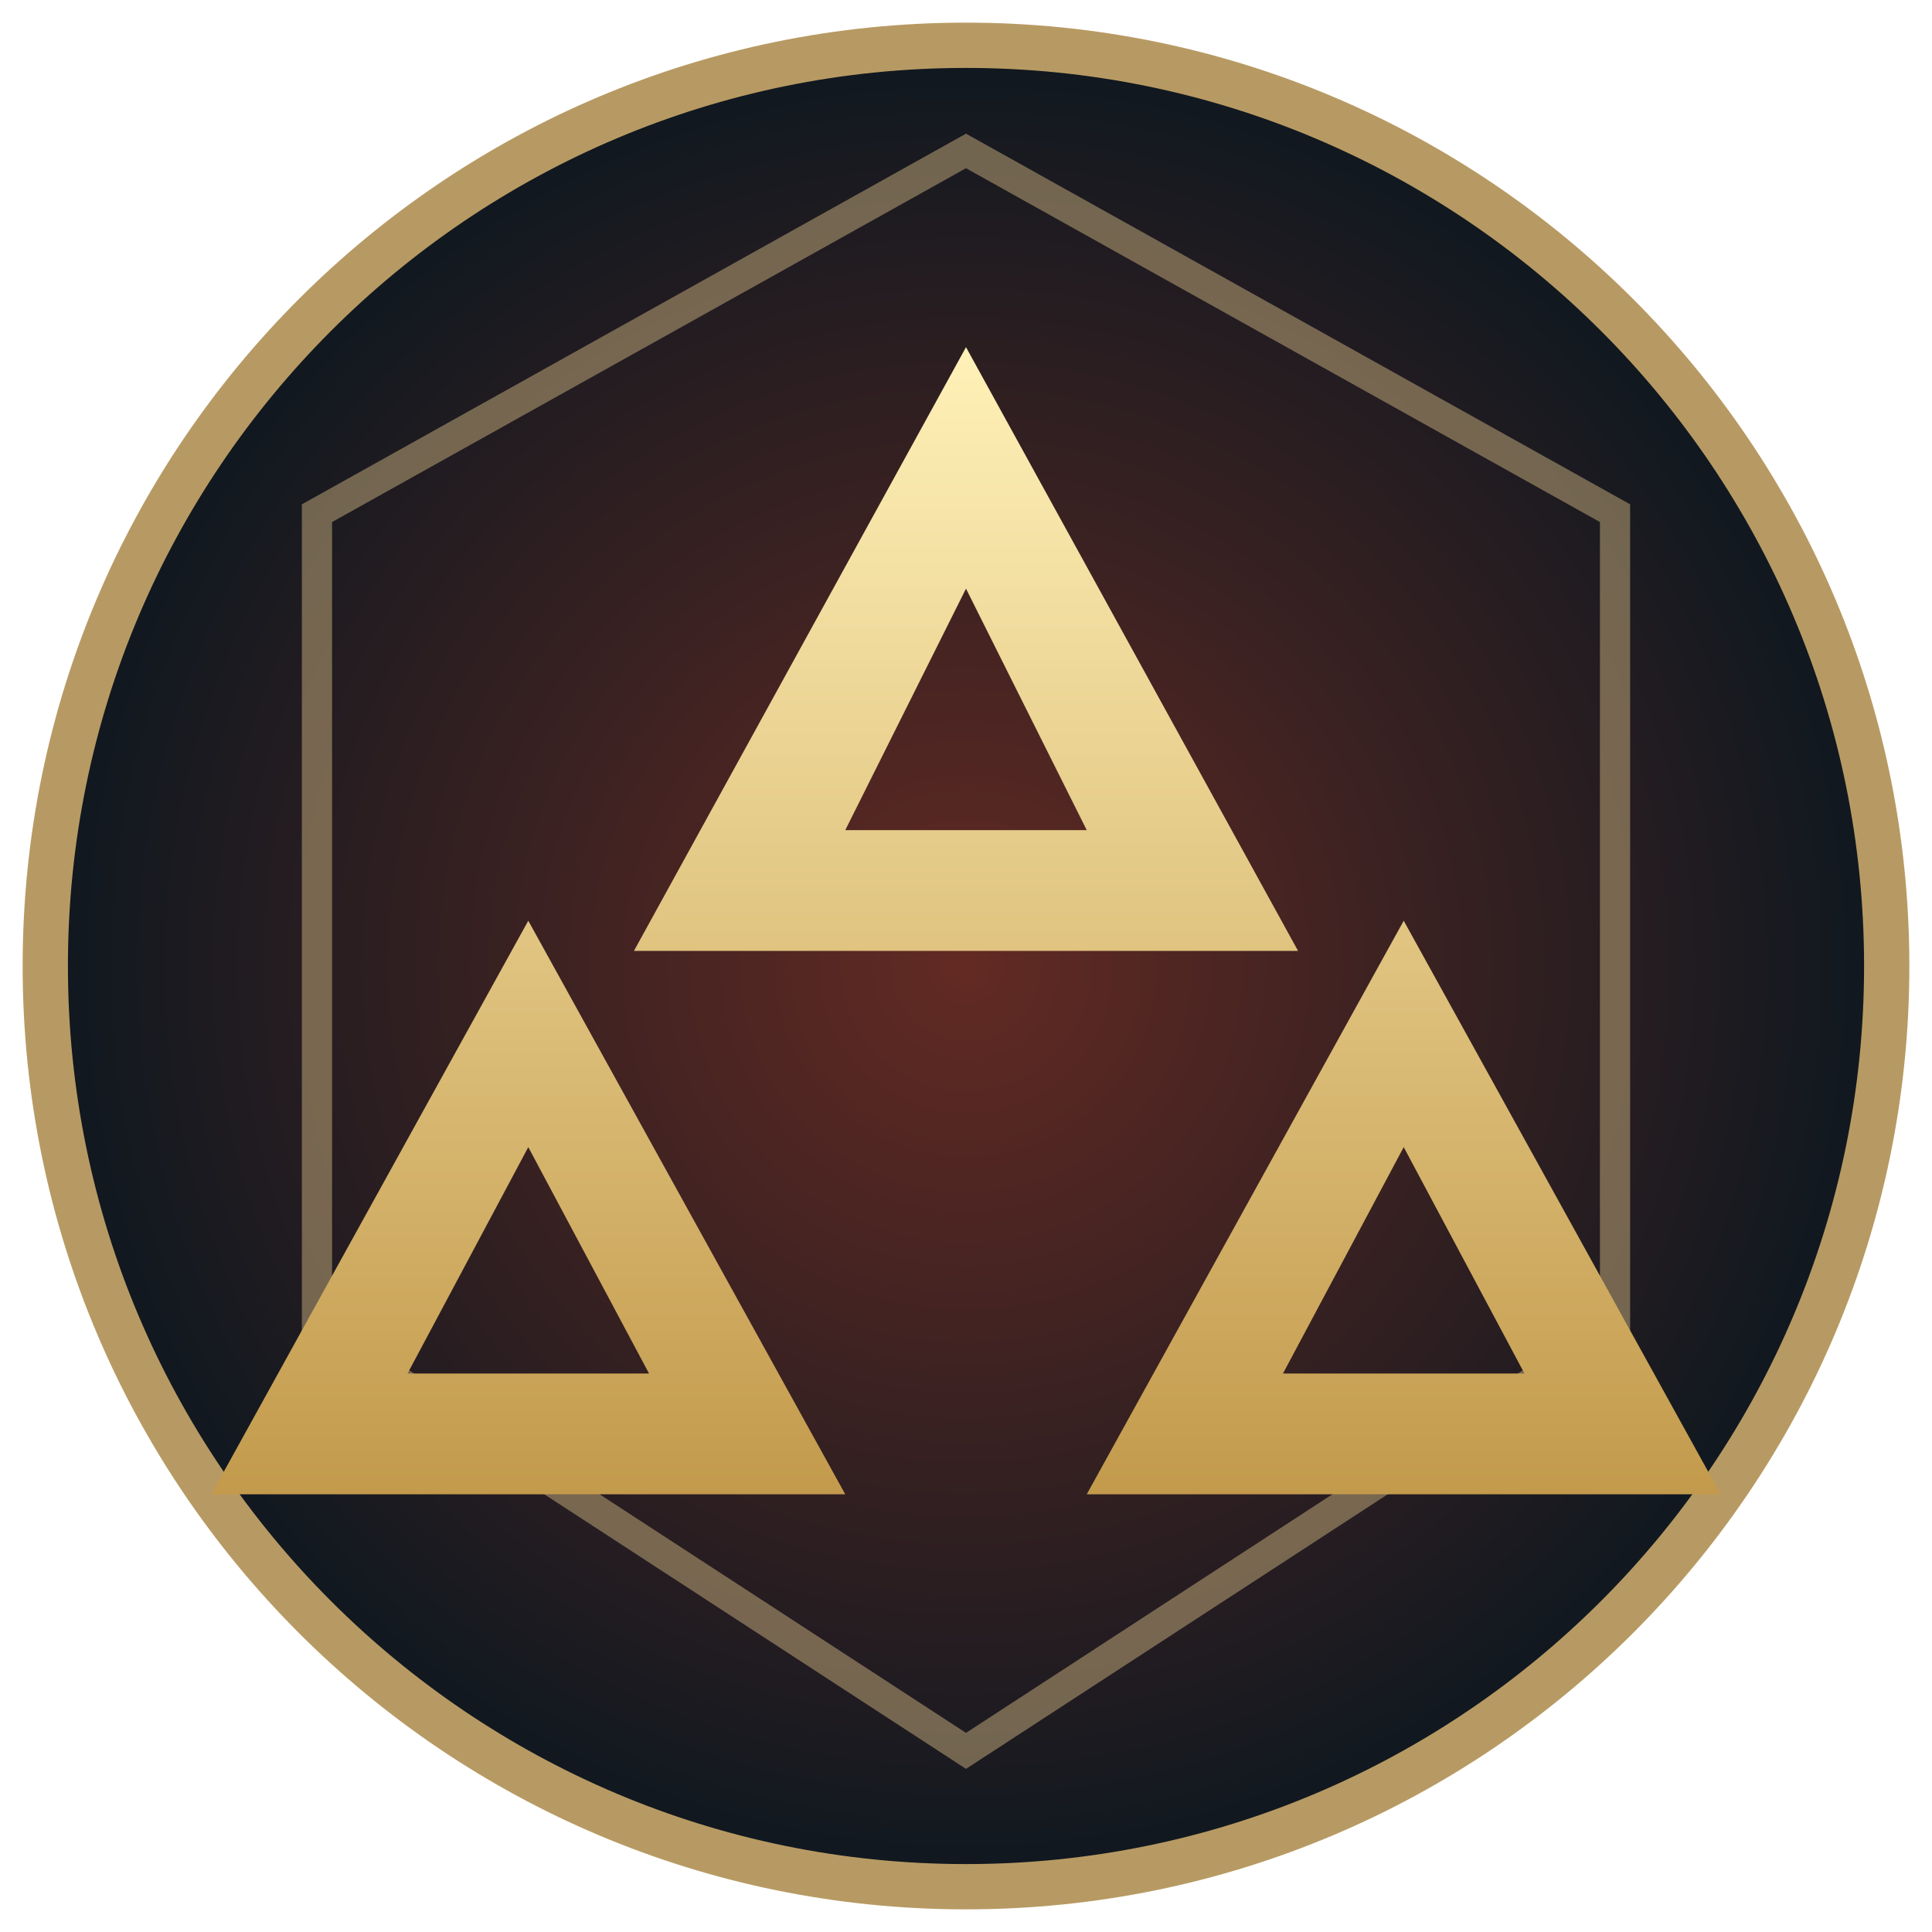
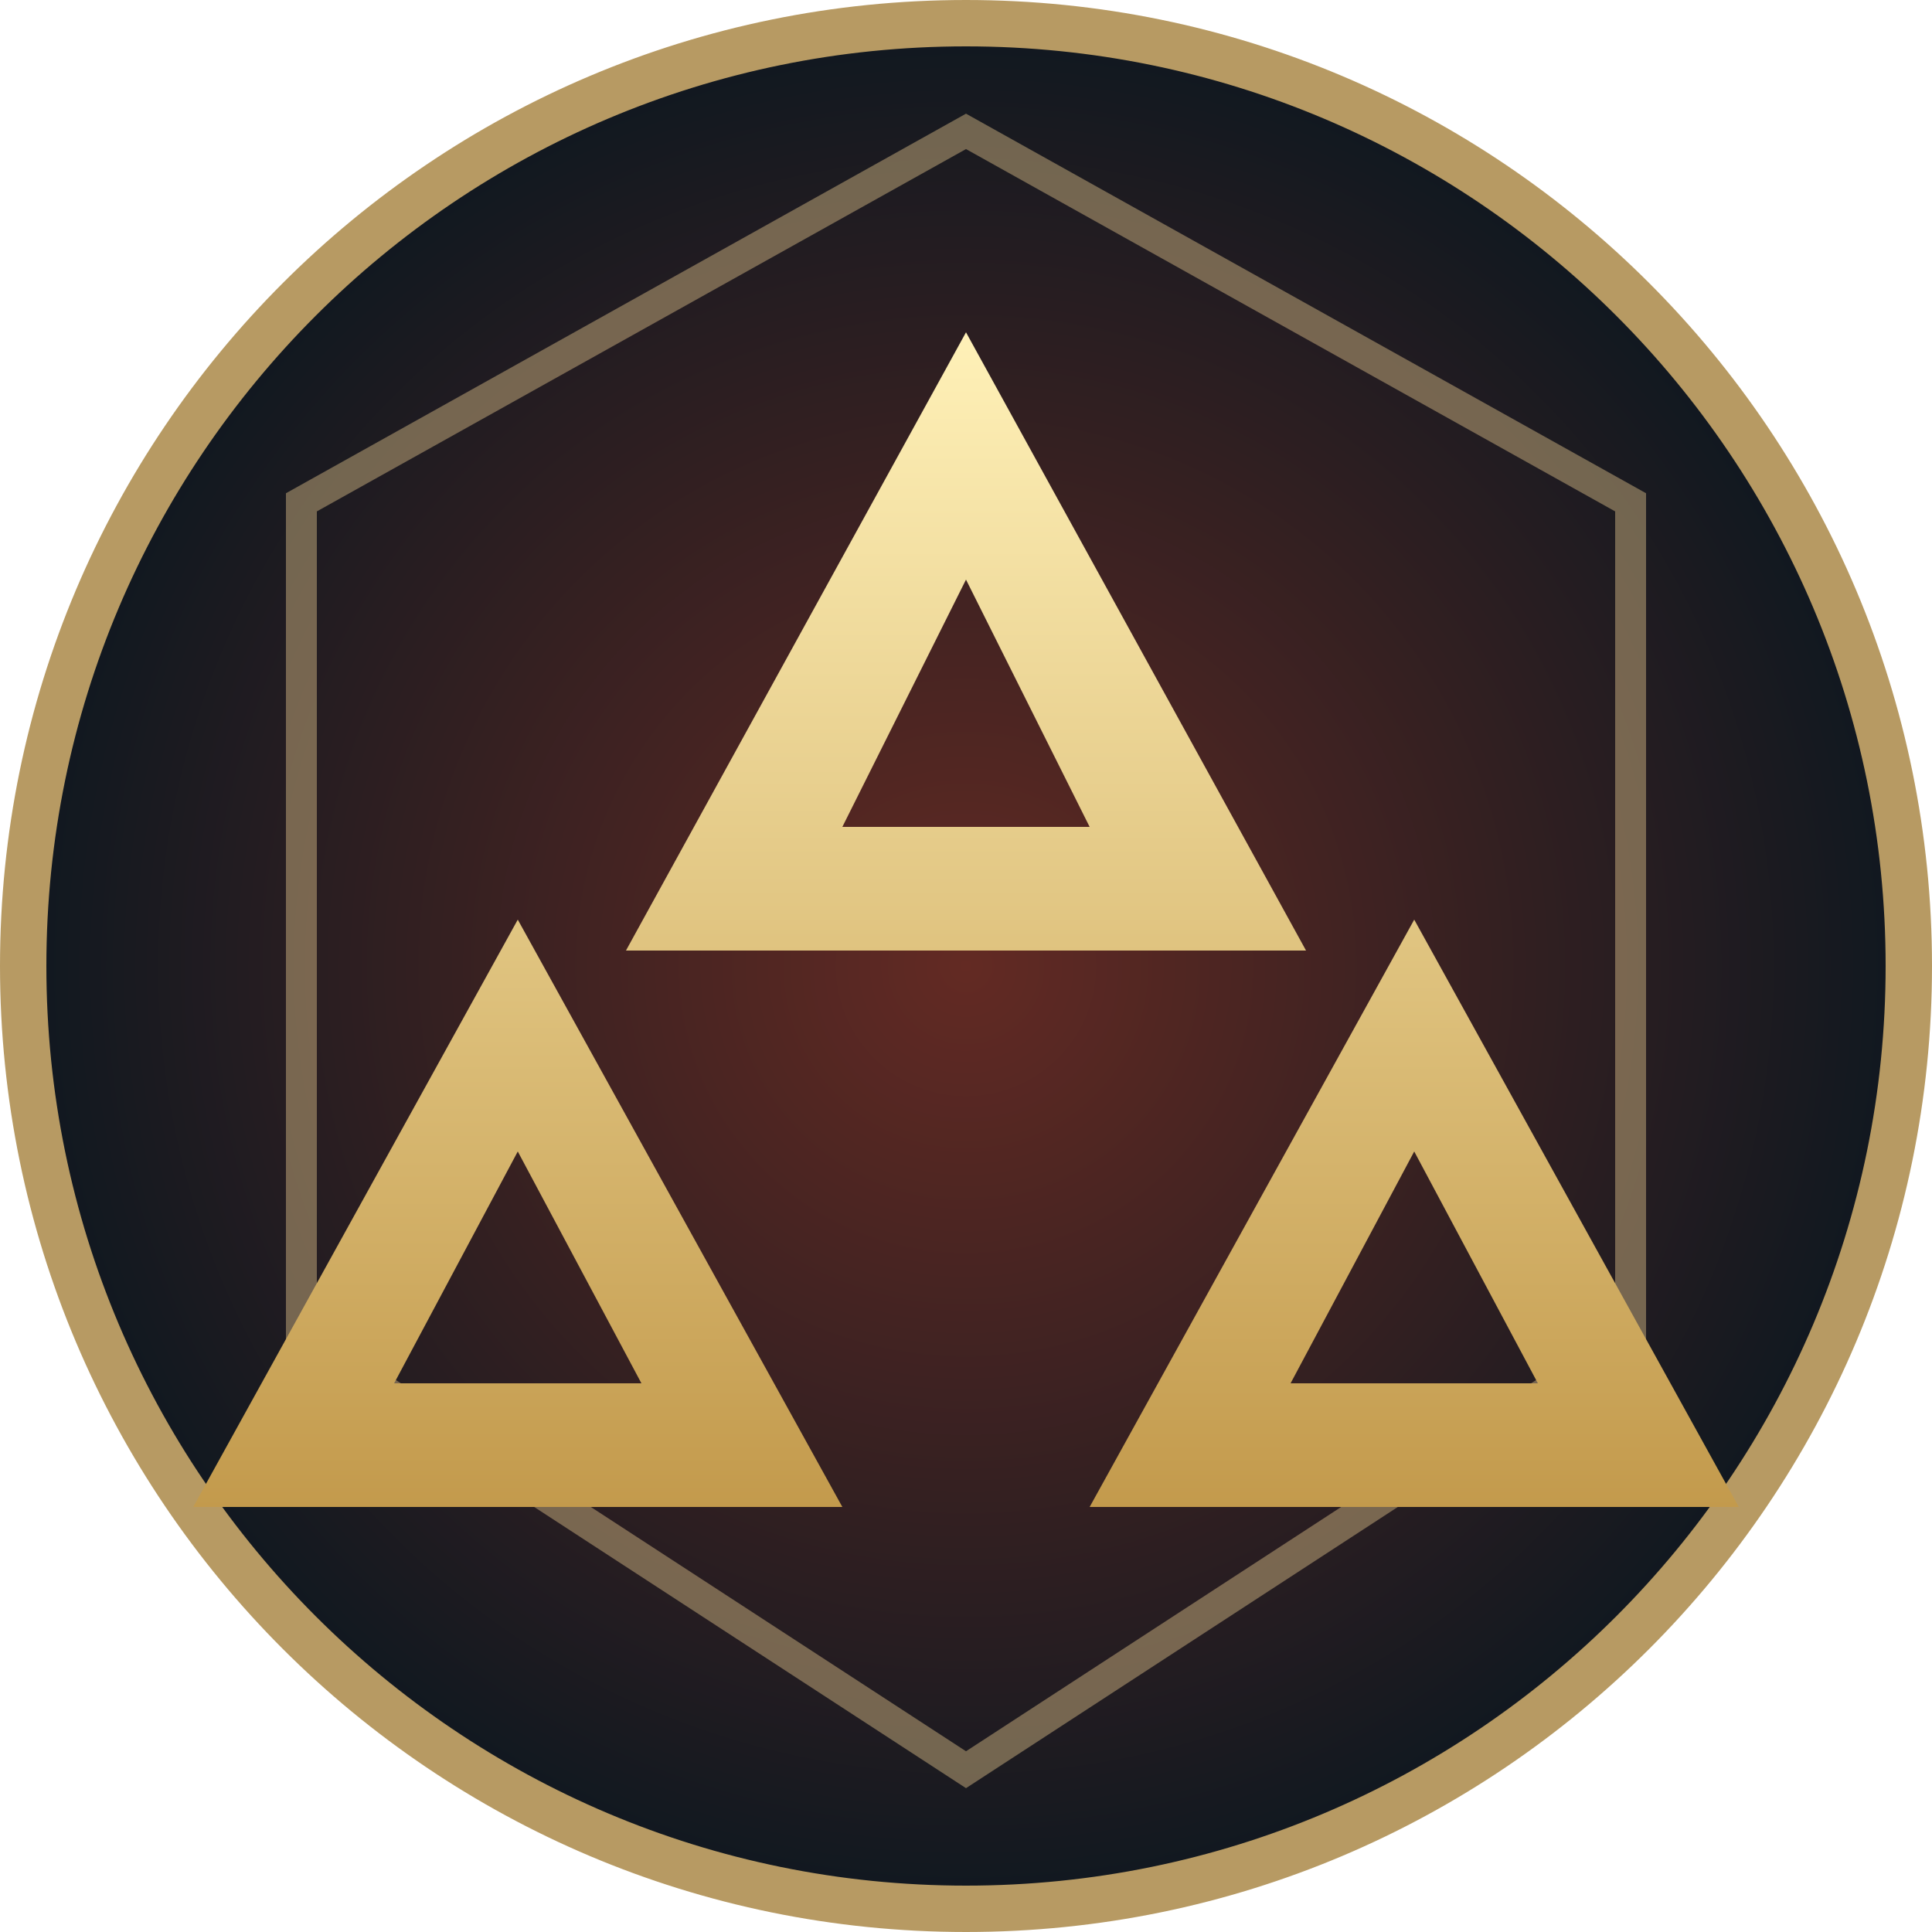
- <svg xmlns="http://www.w3.org/2000/svg" width="128" height="128" viewBox="0 0 128 128">
+ <svg xmlns="http://www.w3.org/2000/svg" width="128" height="128" viewBox="1.5 1.5 125 125">
  <defs>
    <radialGradient id="bg">
      <stop stop-color="#632a23" />
      <stop offset="1" stop-color="#101820" />
    </radialGradient>
    <linearGradient id="gold" x2="0" y2="1">
      <stop stop-color="#fff1b8" />
      <stop offset="1" stop-color="#c39a4c" />
    </linearGradient>
  </defs>
  <circle cx="64" cy="64" r="61" fill="url(#bg)" stroke="#b79a63" stroke-width="3" />
  <path d="m64 10 43 24v54l-43 28-43-28V34z" fill="none" stroke="#dec28b" stroke-opacity=".45" stroke-width="2" />
  <g fill="url(#gold)">
    <path d="m64 23-22 40h44zm0 16 8 16H56zM35 61 14 99h42zm0 15 8 15H27zM93 61 72 99h42zm0 15 8 15H85z" fill-rule="evenodd" />
  </g>
</svg>
